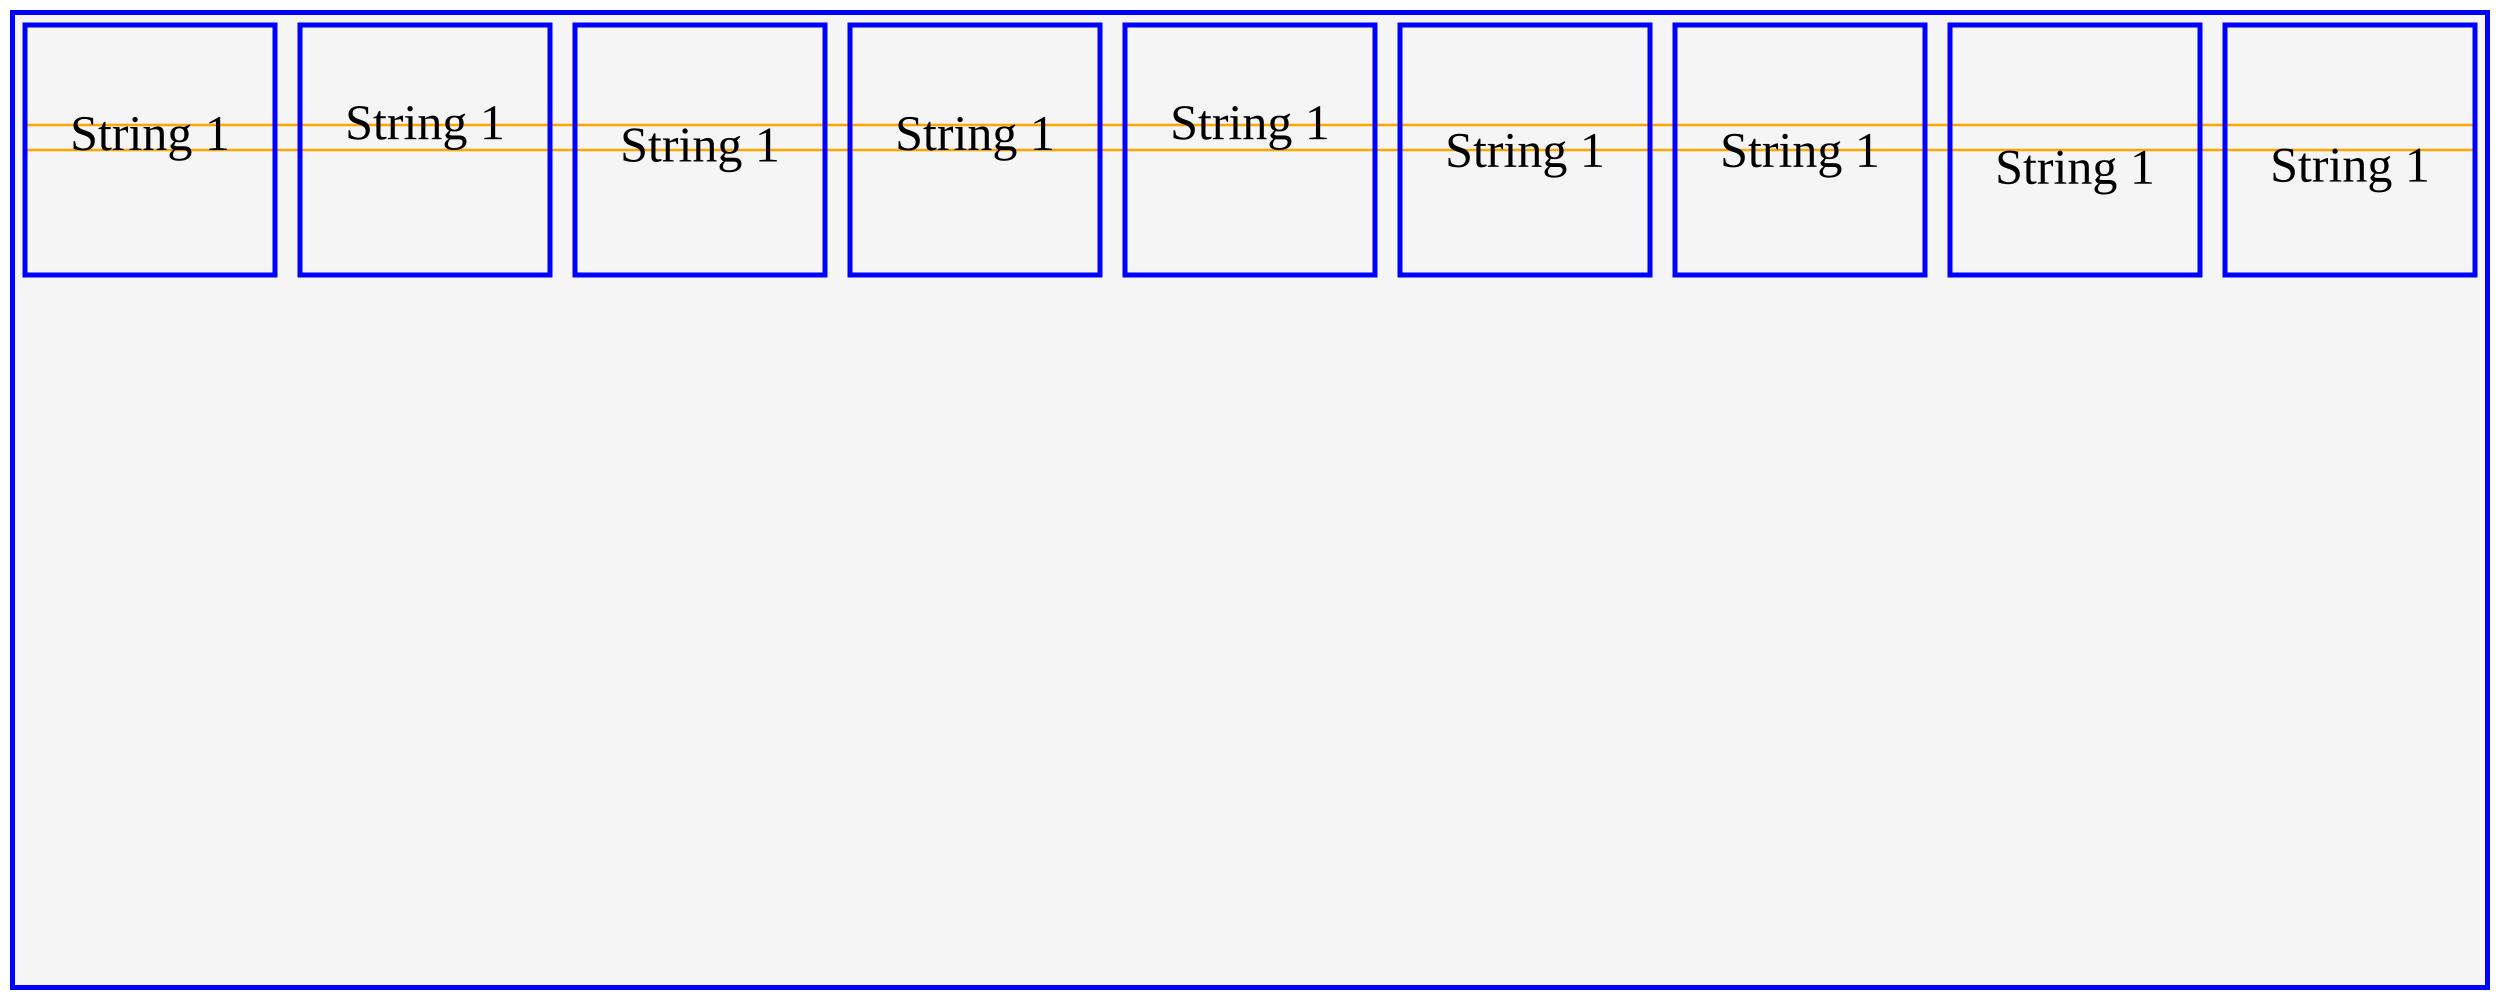
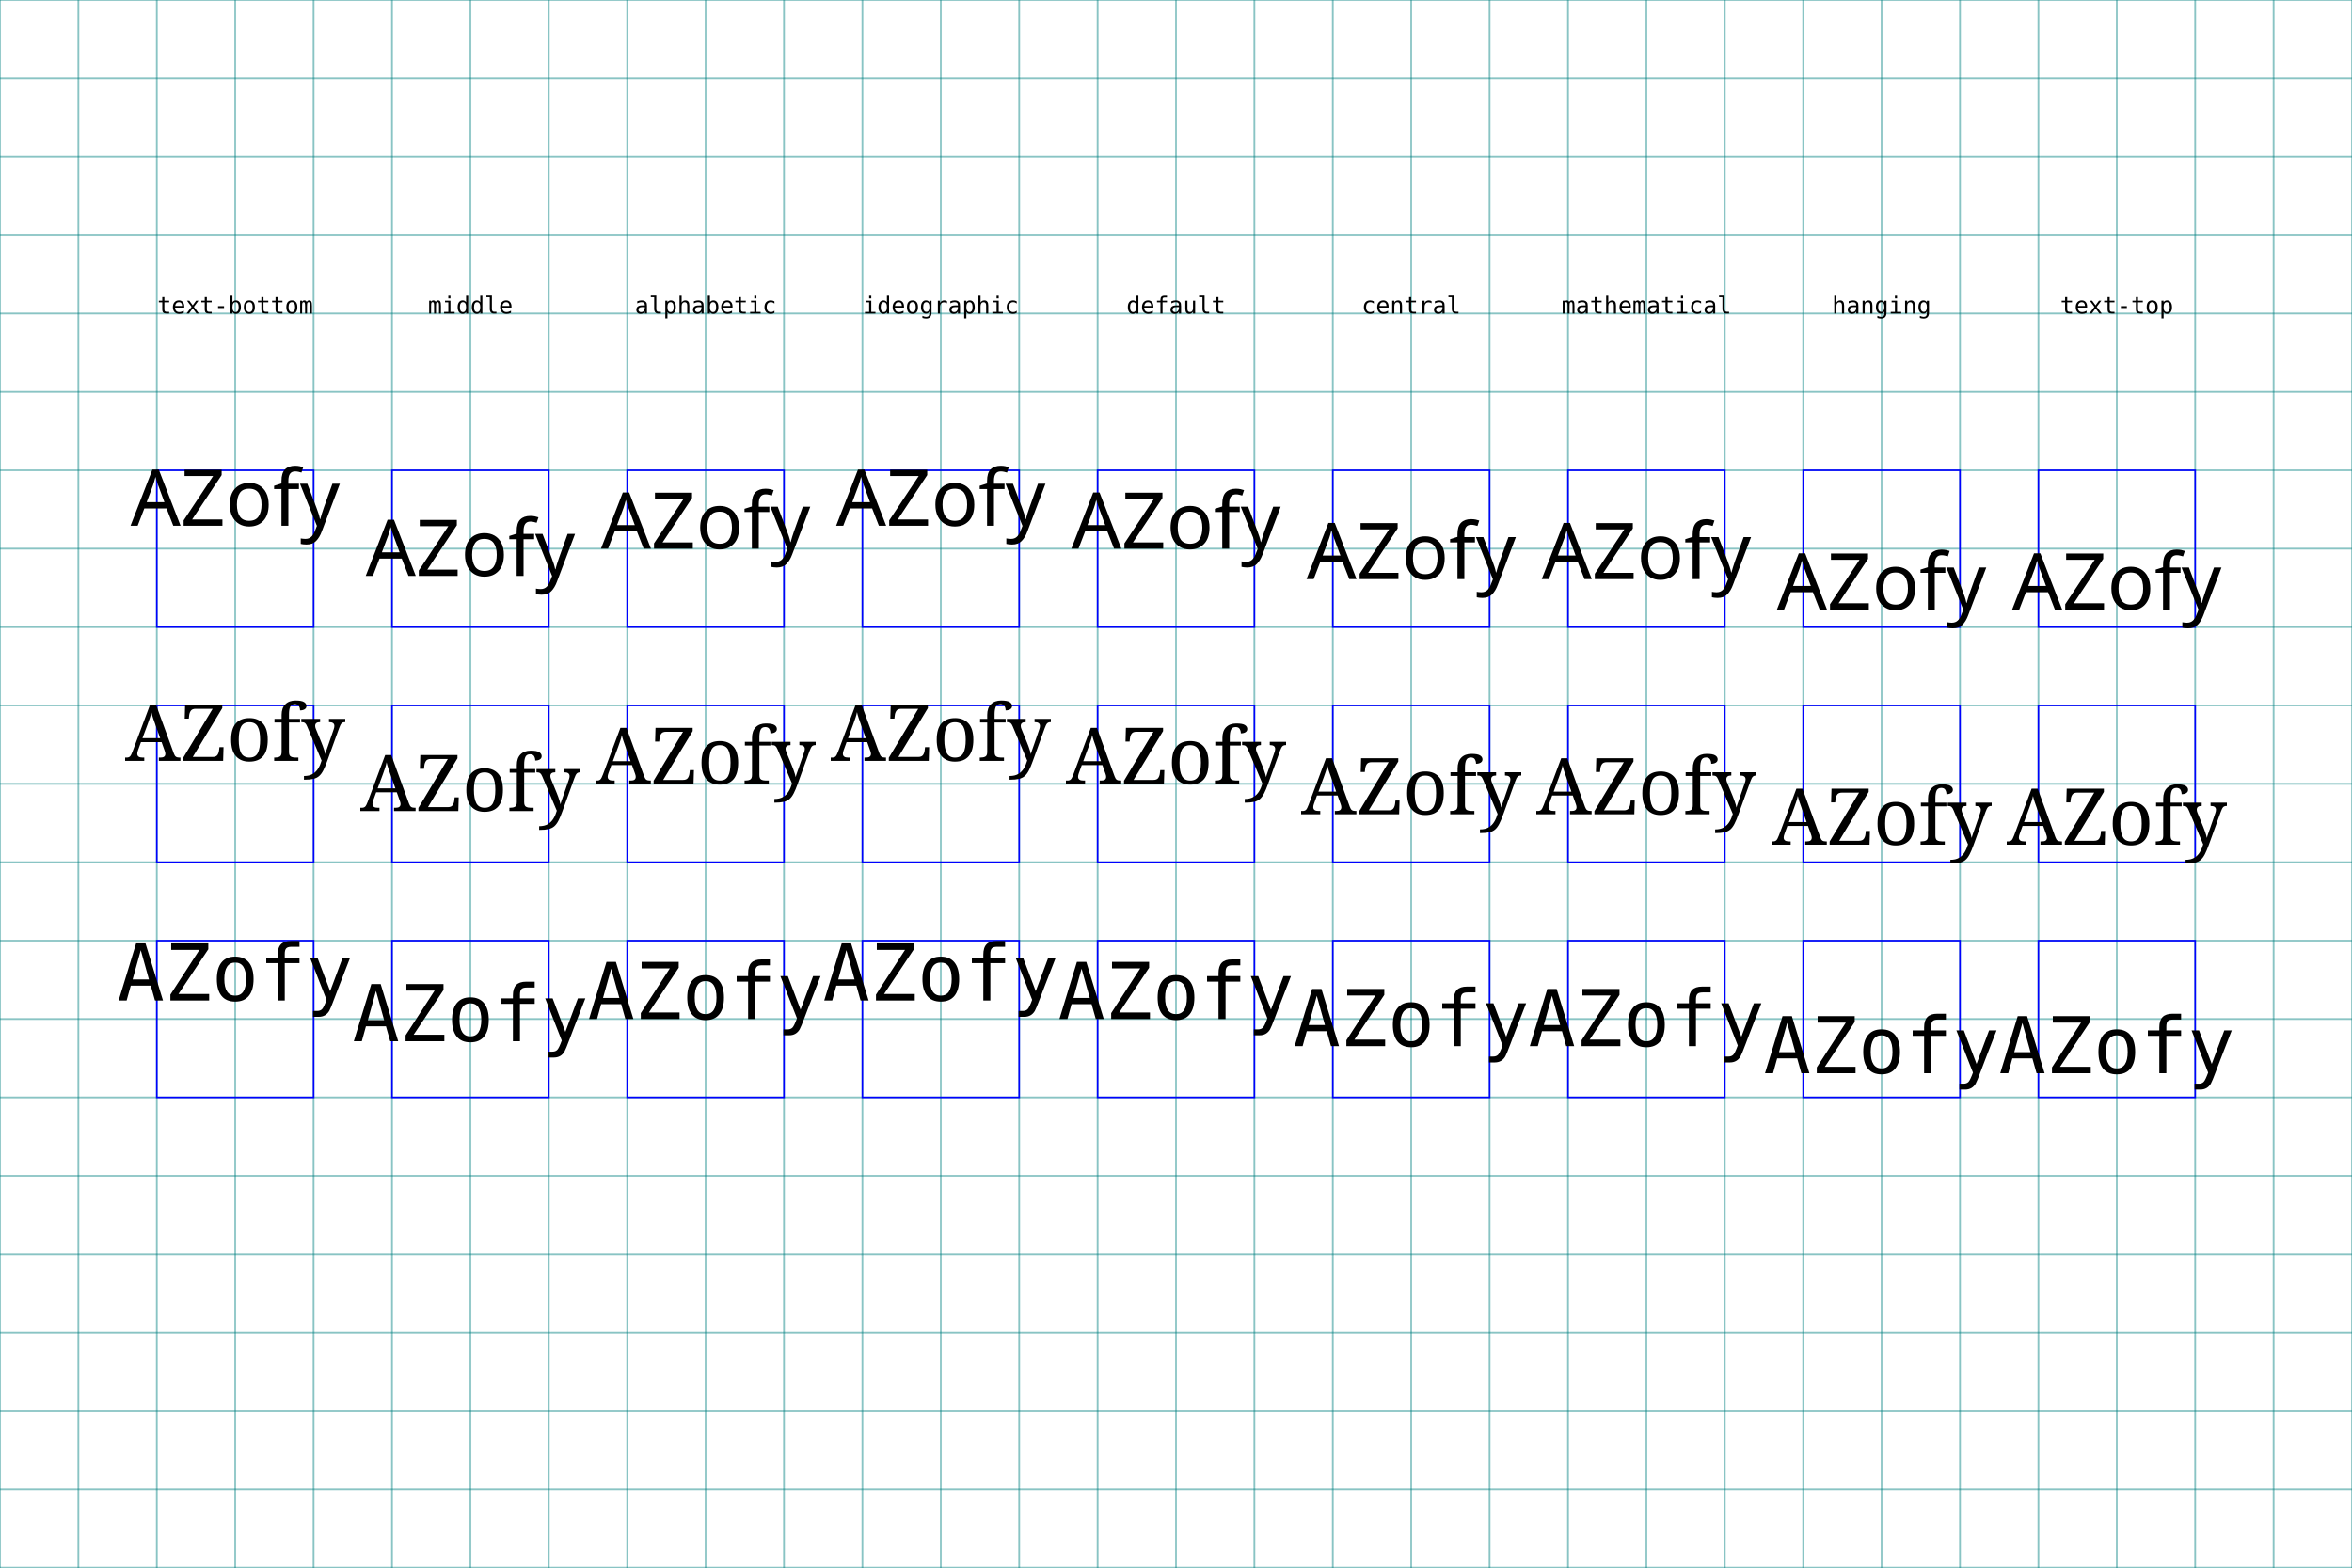
- <svg xmlns="http://www.w3.org/2000/svg" width="100%" height="100%" viewBox="0 0 1000 400" preserveAspectRatio="xMidYMid meet">
+ <svg xmlns="http://www.w3.org/2000/svg" viewBox="-1500 -1000 3000 2000" preserveAspectRatio="xMidYMid meet">
+   <rect class="viewBox" style="x: -100%; y: -100%; width: 200%; height: 200%; fill: url(#pattern-grid);" />
+   <pattern id="pattern-grid" width="100" height="100" patternUnits="userSpaceOnUse">
+     <rect style="stroke: teal; stroke-width: 1px; fill:none;" x="0" y="0" width="100" height="100" />
+   </pattern>
  <style>
		svg {
- 			fill: whitesmoke;
- 			font-size: 20px
+ 			/* fill: whitesmoke; */
+ 
		}

		rect {
			stroke:blue;
			stroke-width:2;
		}

		rect.box { fill:transparent; }

		.guideline {
			stroke:orange;
			stroke-width:1;
		}

		text {
			fill: black;
			text-anchor: middle;
		}
+ 
+ 		#title-group {
+ 			font-size: 30px;
+ 			font-family: monospace;
+ 		}
+ 
+ 		#sample-group {
+ 			font-size: 100px;
+ 		}
+ 
	</style>
-   <rect x="5" y="5" width="990" height="390" class="frame" />
-   <rect x="10" y="50" width="980" height="10" class="guideline" />
-   <g id="box" class="text1" transform="translate(10, 10)">
-     <rect x="0" y="0" width="100" height="100" class="box" />
-     <text x="50" y="50">
- 			String 1
- 		</text>
-   </g>
-   <use href="#box" x="110" style="dominant-baseline: text-bottom">  </use>
-   <use href="#box" x="220" style="dominant-baseline: middle">       </use>
-   <use href="#box" x="330" style="dominant-baseline: alphabetic">   </use>
-   <use href="#box" x="440" style="dominant-baseline: ideographic">  </use>
-   <use href="#box" x="550" style="dominant-baseline: central">      </use>
-   <use href="#box" x="660" style="dominant-baseline: mathematical"> </use>
-   <use href="#box" x="770" style="dominant-baseline: hanging">      </use>
-   <use href="#box" x="880" style="dominant-baseline: text-top">     </use>
+   <defs>
+     <g id="box" class="text1">
+       <rect x="-100" y="-100" width="200" height="200" class="box" />
+       <text x="0" y="0">
+ 				AZofy
+ 			</text>
+     </g>
+     <g id="sample-group">
+       <use href="#box" x="-1200" style="dominant-baseline: text-bottom" />
+       <use href="#box" x="-900" style="dominant-baseline: middle">      </use>
+       <use href="#box" x="-600" style="dominant-baseline: alphabetic">  </use>
+       <use href="#box" x="-300" style="dominant-baseline: ideographic"> </use>
+       <use href="#box" x="0" />
+       <use href="#box" x="300" style="dominant-baseline: central">      </use>
+       <use href="#box" x="600" style="dominant-baseline: mathematical"> </use>
+       <use href="#box" x="900" style="dominant-baseline: hanging">      </use>
+       <use href="#box" x="1200" style="dominant-baseline: text-top">    </use>
+     </g>
+     <g id="title-group">
+       <text x="-1200">text-bottom</text>
+       <text x="-900">middle</text>
+       <text x="-600">alphabetic</text>
+       <text x="-300">ideographic</text>
+       <text x="0">default</text>
+       <text x="300">central</text>
+       <text x="600">mathematical</text>
+       <text x="900">hanging</text>
+       <text x="1200">text-top</text>
+     </g>
+   </defs>
+   <use href="#title-group" y="-600" style="font-size:10px;" />
+   <use href="#sample-group" y="-300" style="font-family:sans-serif;" />
+   <use href="#sample-group" y="0" style="font-family:serif;" />
+   <use href="#sample-group" y="300" style="font-family:monospace;" />
</svg>
